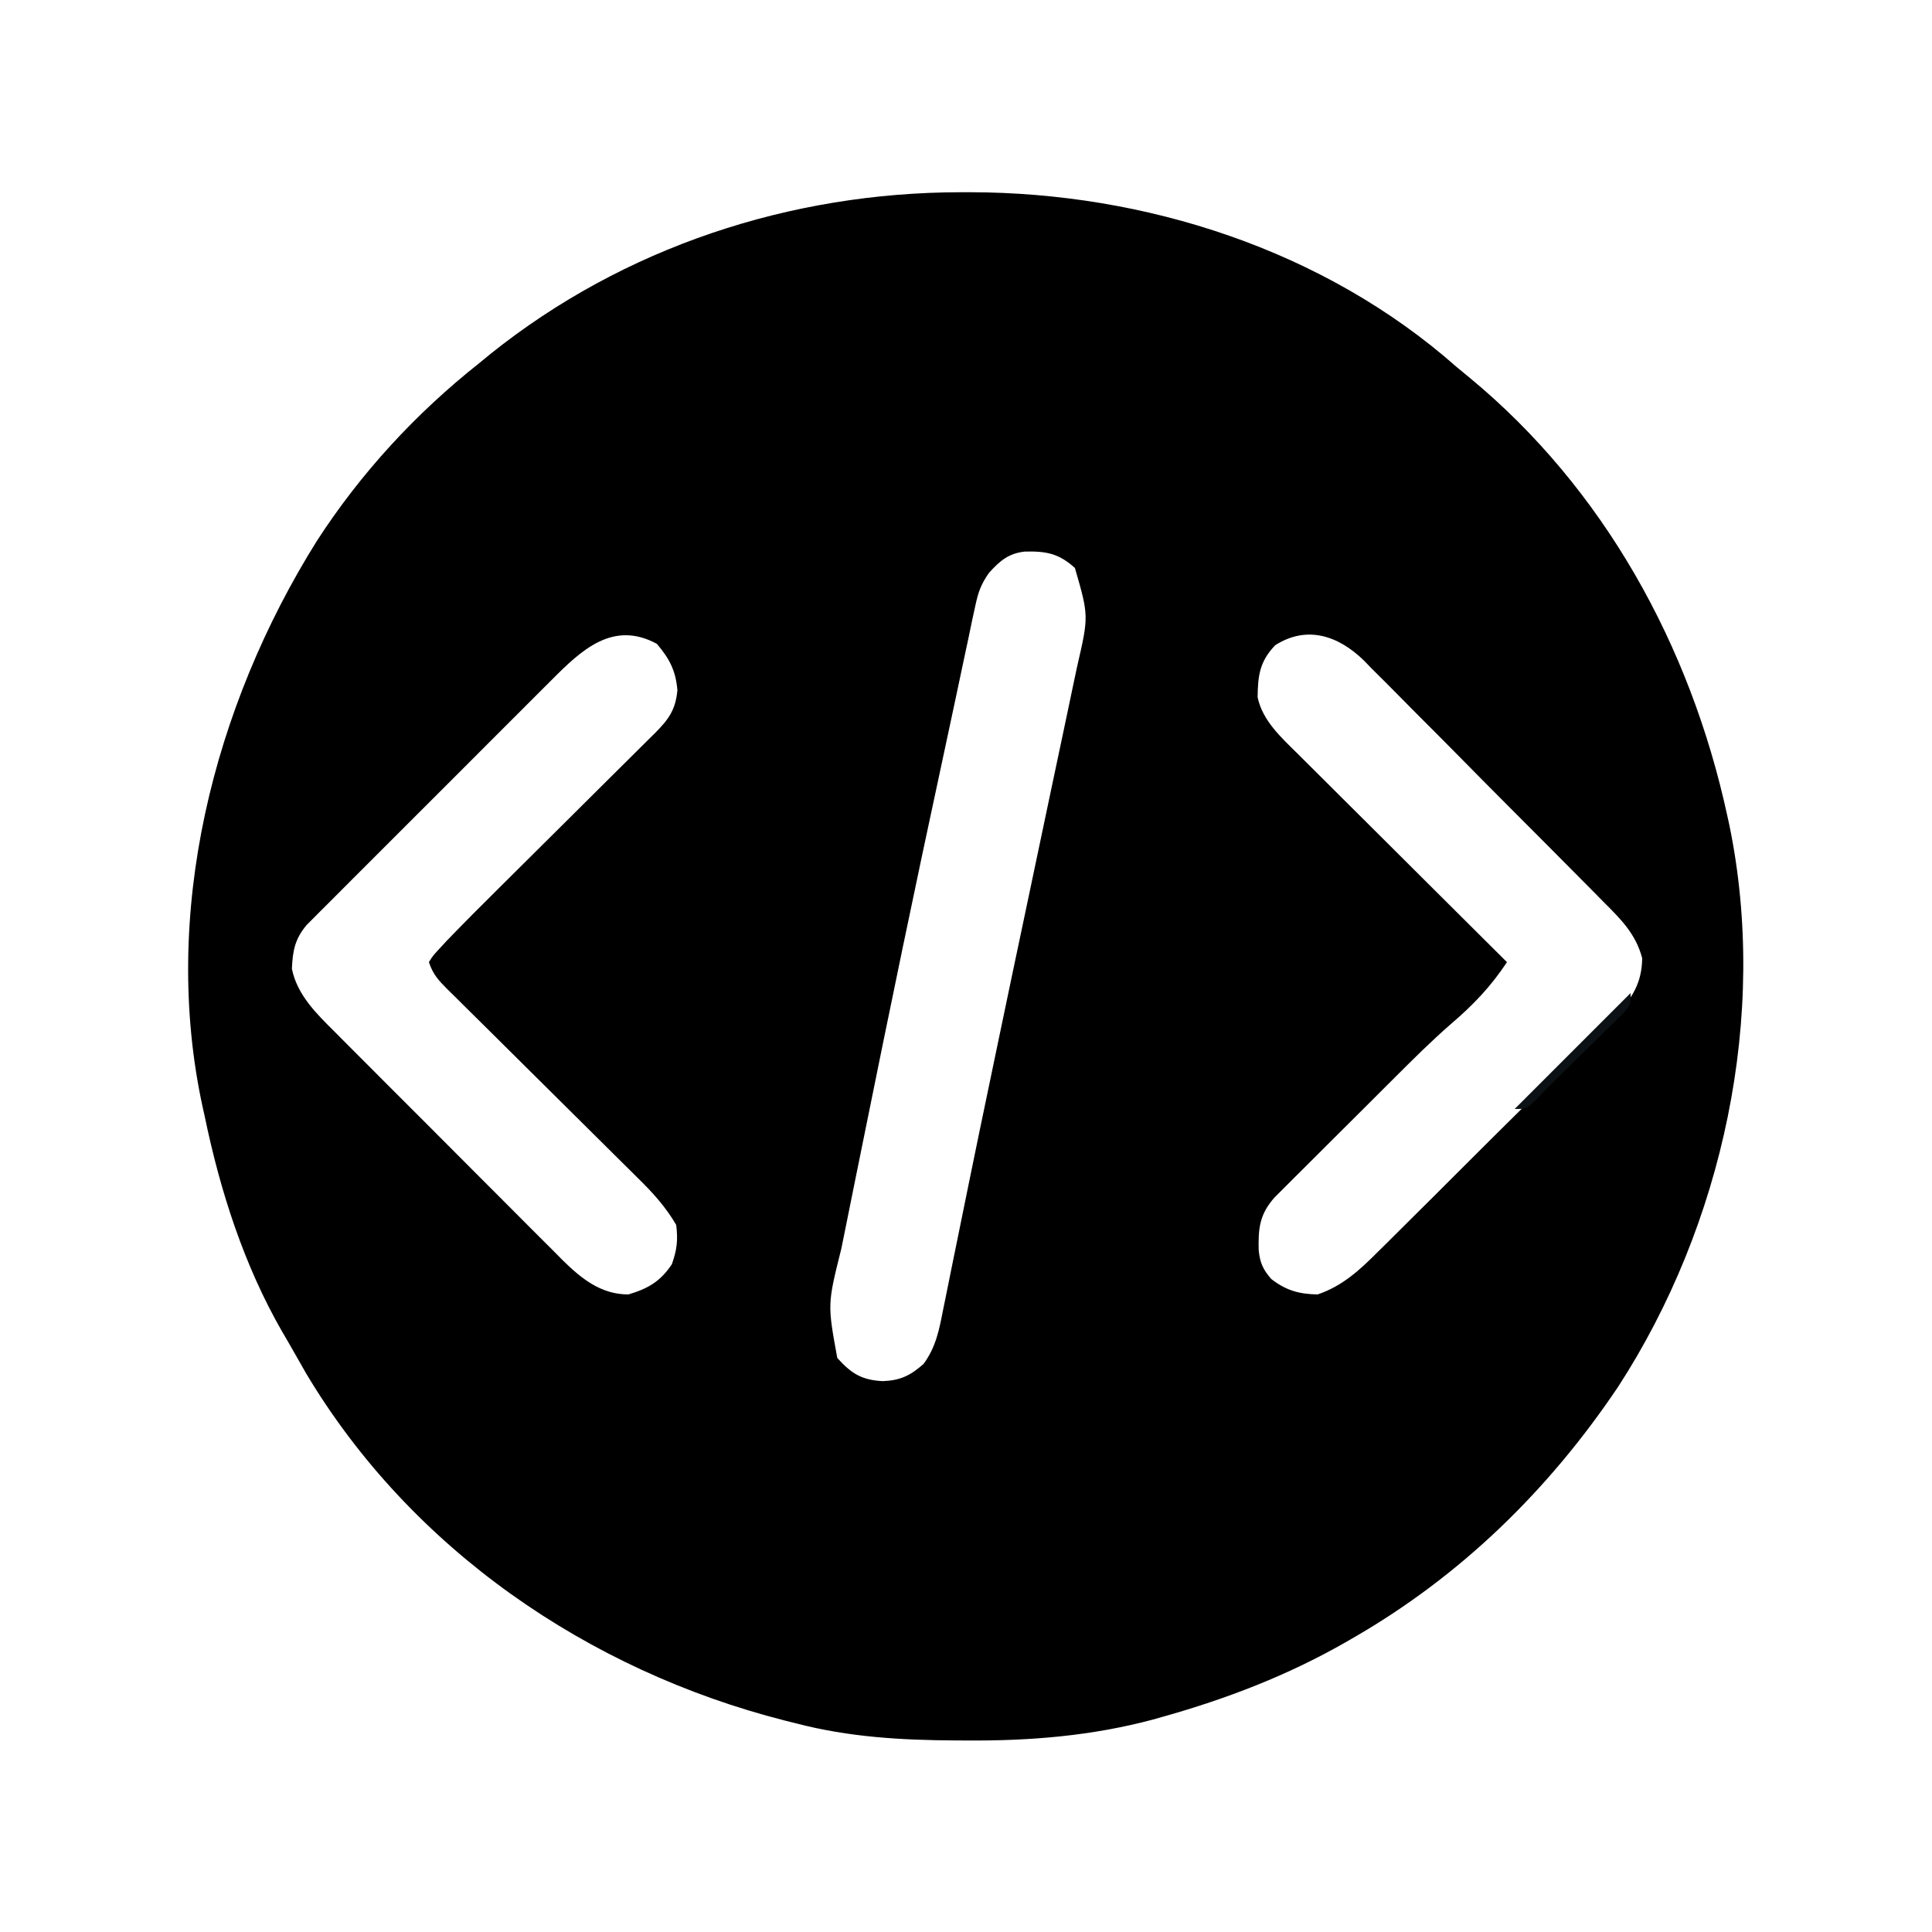
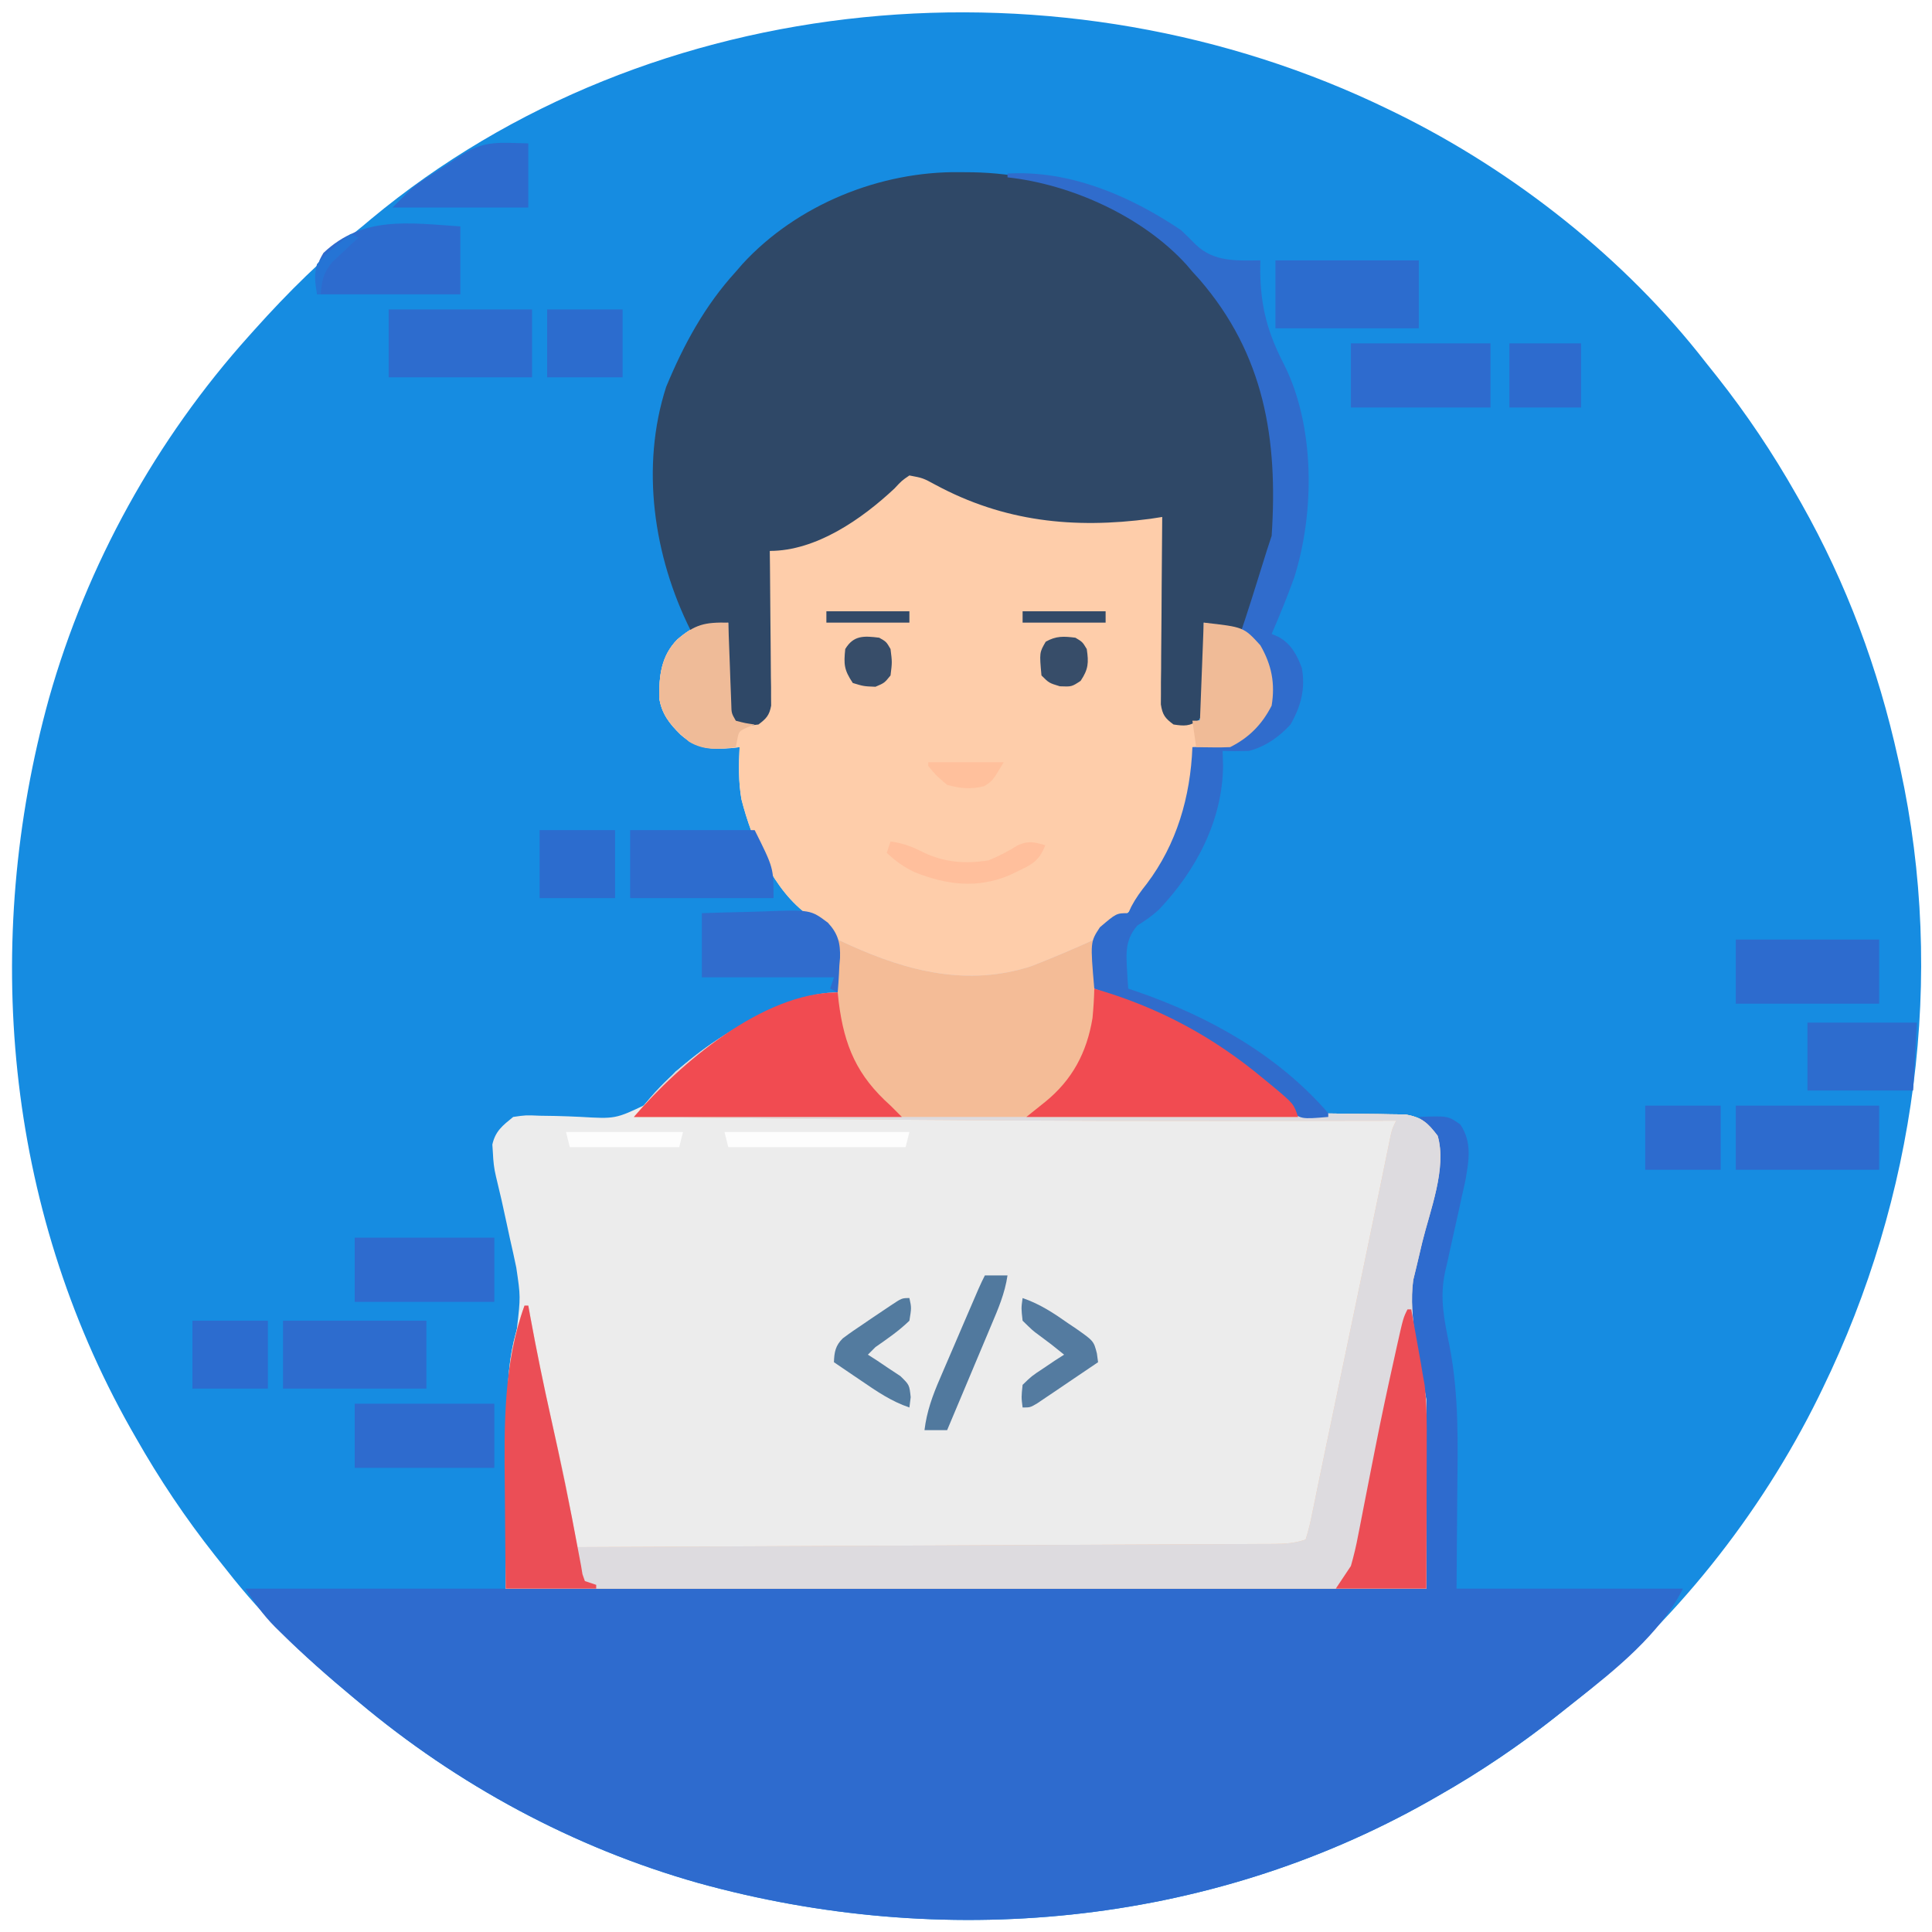
- <svg xmlns="http://www.w3.org/2000/svg" version="1.1" width="500" height="500">
-   <path d="M0 0 C1.166 -0.001 1.166 -0.001 2.356 -0.002 C47.679 0.06 93.968 14.894 128.312 45.25 C129.413 46.162 130.516 47.071 131.621 47.977 C166.416 76.699 188.793 117.429 198.312 161.25 C198.492 162.069 198.671 162.888 198.856 163.732 C209.038 212.953 197.205 267.367 170.042 309.207 C152.063 335.948 129.281 358.186 101.312 374.25 C100.692 374.608 100.072 374.966 99.433 375.335 C84.492 383.867 68.737 389.918 52.188 394.562 C51.379 394.793 50.571 395.023 49.738 395.26 C33.831 399.501 17.967 400.805 1.562 400.688 C0.645 400.684 -0.273 400.681 -1.219 400.677 C-15.385 400.602 -28.923 399.84 -42.688 396.25 C-43.652 396.009 -44.616 395.767 -45.609 395.519 C-96.504 382.55 -142.355 351.139 -169.5 305.625 C-170.574 303.776 -171.631 301.919 -172.674 300.053 C-173.661 298.298 -174.68 296.561 -175.699 294.824 C-185.532 277.708 -191.701 258.51 -195.688 239.25 C-195.931 238.165 -195.931 238.165 -196.179 237.058 C-207.182 186.845 -193.519 133.105 -166.688 90.25 C-155.298 72.64 -141.095 57.25 -124.688 44.25 C-123.734 43.468 -122.78 42.685 -121.797 41.879 C-87.225 14.177 -44.062 0.034 0 0 Z M7.279 98.486 C5.124 101.515 4.432 103.672 3.664 107.293 C3.389 108.557 3.114 109.821 2.83 111.123 C2.532 112.561 2.235 113.999 1.938 115.438 C1.601 117.013 1.264 118.589 0.926 120.164 C0.15 123.79 -0.617 127.417 -1.378 131.045 C-2.541 136.576 -3.73 142.101 -4.923 147.625 C-11.815 179.54 -18.444 211.508 -24.903 243.513 C-25.672 247.322 -26.445 251.13 -27.222 254.937 C-28.141 259.445 -29.05 263.954 -29.952 268.466 C-30.286 270.131 -30.624 271.796 -30.965 273.46 C-34.545 287.764 -34.545 287.764 -32 301.688 C-28.354 305.728 -25.693 307.404 -20.25 307.688 C-15.735 307.522 -13.125 306.279 -9.688 303.25 C-6.412 298.836 -5.597 294.228 -4.559 288.949 C-4.368 288.023 -4.178 287.096 -3.982 286.141 C-3.354 283.075 -2.74 280.006 -2.125 276.938 C-1.682 274.766 -1.239 272.595 -0.794 270.424 C0.127 265.918 1.045 261.411 1.958 256.903 C3.8 247.835 5.689 238.776 7.581 229.717 C8.193 226.786 8.804 223.854 9.414 220.922 C11.971 208.636 14.553 196.356 17.148 184.078 C19.19 174.41 21.224 164.741 23.25 155.07 C24.528 148.976 25.815 142.884 27.115 136.795 C27.807 133.538 28.488 130.278 29.164 127.018 C29.465 125.577 29.772 124.137 30.084 122.698 C33.088 109.657 33.088 109.657 29.5 97.25 C25.345 93.451 21.988 92.856 16.492 93 C12.259 93.485 10.067 95.42 7.279 98.486 Z M-105.946 126.25 C-106.646 126.946 -107.346 127.643 -108.067 128.36 C-110.368 130.652 -112.661 132.951 -114.953 135.25 C-116.554 136.849 -118.155 138.448 -119.756 140.047 C-123.104 143.393 -126.449 146.742 -129.792 150.094 C-134.078 154.391 -138.373 158.68 -142.671 162.966 C-145.976 166.263 -149.276 169.565 -152.574 172.869 C-154.156 174.453 -155.74 176.035 -157.325 177.615 C-159.537 179.822 -161.743 182.035 -163.946 184.25 C-164.603 184.903 -165.26 185.555 -165.936 186.228 C-166.536 186.833 -167.136 187.439 -167.754 188.062 C-168.275 188.585 -168.797 189.107 -169.334 189.645 C-172.357 193.23 -172.936 196.283 -173.148 200.957 C-171.766 207.835 -166.632 212.744 -161.843 217.499 C-161.163 218.186 -160.482 218.873 -159.781 219.581 C-157.544 221.836 -155.296 224.081 -153.047 226.324 C-151.48 227.896 -149.913 229.468 -148.346 231.041 C-145.066 234.33 -141.78 237.613 -138.491 240.893 C-134.285 245.087 -130.095 249.298 -125.909 253.512 C-122.678 256.761 -119.438 260.001 -116.196 263.238 C-114.647 264.786 -113.102 266.338 -111.56 267.892 C-109.399 270.068 -107.226 272.23 -105.05 274.389 C-104.421 275.028 -103.792 275.666 -103.144 276.324 C-98.23 281.159 -93.184 285.25 -86.062 285.25 C-80.975 283.743 -77.782 281.891 -74.812 277.438 C-73.492 273.697 -73.195 271.192 -73.688 267.25 C-76.417 262.584 -79.718 258.951 -83.542 255.2 C-84.116 254.629 -84.691 254.057 -85.282 253.469 C-86.522 252.237 -87.763 251.008 -89.006 249.781 C-90.973 247.839 -92.934 245.892 -94.893 243.942 C-99.048 239.81 -103.211 235.686 -107.375 231.562 C-112.211 226.773 -117.045 221.981 -121.87 217.18 C-123.803 215.26 -125.742 213.345 -127.681 211.431 C-128.862 210.258 -130.042 209.085 -131.221 207.911 C-131.763 207.38 -132.305 206.848 -132.863 206.301 C-135.209 203.956 -136.623 202.444 -137.688 199.25 C-136.698 197.653 -136.698 197.653 -135.04 195.854 C-134.061 194.792 -134.061 194.792 -133.062 193.708 C-128.704 189.196 -124.281 184.754 -119.823 180.341 C-118.008 178.544 -116.198 176.743 -114.388 174.942 C-109.248 169.826 -104.102 164.716 -98.952 159.611 C-95.789 156.474 -92.63 153.333 -89.475 150.188 C-88.275 148.995 -87.074 147.804 -85.871 146.614 C-84.193 144.956 -82.522 143.292 -80.852 141.626 C-80.108 140.895 -80.108 140.895 -79.349 140.149 C-75.699 136.488 -73.854 134.043 -73.375 128.875 C-73.815 123.766 -75.413 120.763 -78.688 116.875 C-90.069 110.71 -98.255 118.511 -105.946 126.25 Z M81.312 117.25 C77.29 121.479 76.853 125.102 76.781 130.688 C78.048 136.796 82.98 141.201 87.274 145.439 C87.86 146.025 88.446 146.611 89.05 147.215 C90.971 149.135 92.899 151.048 94.828 152.961 C96.168 154.297 97.508 155.634 98.847 156.971 C102.36 160.477 105.88 163.977 109.401 167.476 C112.997 171.052 116.588 174.634 120.18 178.215 C127.218 185.232 134.263 192.243 141.312 199.25 C137.13 205.605 132.479 210.428 126.71 215.351 C121.66 219.755 116.935 224.466 112.195 229.199 C111.248 230.144 110.3 231.088 109.352 232.033 C107.382 233.997 105.414 235.963 103.447 237.93 C100.931 240.447 98.407 242.956 95.882 245.465 C93.461 247.872 91.047 250.286 88.633 252.699 C87.728 253.597 86.823 254.495 85.89 255.42 C84.638 256.677 84.638 256.677 83.36 257.96 C82.625 258.694 81.889 259.428 81.132 260.184 C77.264 264.577 76.928 268.148 77.062 273.844 C77.394 277.039 78.191 278.836 80.312 281.25 C84.111 284.204 87.513 285.169 92.312 285.25 C98.745 283.086 103.284 278.867 107.982 274.146 C108.702 273.438 109.421 272.73 110.163 272.001 C112.523 269.674 114.867 267.332 117.211 264.988 C118.853 263.356 120.496 261.724 122.14 260.093 C125.574 256.678 129.001 253.255 132.422 249.826 C136.802 245.441 141.206 241.081 145.618 236.727 C149.015 233.367 152.396 229.991 155.773 226.61 C157.39 224.995 159.013 223.387 160.641 221.784 C162.918 219.539 165.171 217.274 167.419 215.001 C168.092 214.348 168.764 213.695 169.456 213.021 C173.778 208.591 176.221 204.574 176.312 198.25 C174.669 191.936 170.738 188.082 166.246 183.602 C165.172 182.508 165.172 182.508 164.076 181.392 C161.716 178.994 159.342 176.612 156.965 174.23 C155.311 172.564 153.658 170.897 152.005 169.23 C148.541 165.742 145.069 162.263 141.592 158.788 C137.145 154.342 132.727 149.869 128.315 145.388 C124.91 141.938 121.487 138.507 118.058 135.081 C116.421 133.439 114.791 131.792 113.168 130.137 C110.892 127.822 108.592 125.534 106.285 123.251 C105.624 122.568 104.964 121.884 104.283 121.181 C97.639 114.711 89.495 112.013 81.312 117.25 Z " fill="#000000" transform="translate(248.6875,49.75)" />
-   <path d="M0 0 C0 3 0 3 -1.94 5.281 C-2.83 6.155 -3.72 7.029 -4.637 7.93 C-5.113 8.402 -5.59 8.874 -6.081 9.361 C-7.609 10.873 -9.148 12.374 -10.688 13.875 C-11.706 14.878 -12.723 15.882 -13.74 16.887 C-15.627 18.749 -17.518 20.606 -19.413 22.46 C-21.195 24.21 -22.937 26.001 -24.644 27.825 C-27 30 -27 30 -30 30 C-20.1 20.1 -10.2 10.2 0 0 Z " fill="#0B1114" transform="translate(422,257)" />
+ <svg xmlns="http://www.w3.org/2000/svg" version="1.1" width="512" height="512">
+   <path d="M0 0 C0.737 0.358 1.474 0.716 2.233 1.085 C33.352 16.42 62.702 39.552 84 67 C85.018 68.278 86.036 69.555 87.055 70.832 C94.89 80.753 101.76 91.008 108 102 C108.684 103.198 108.684 103.198 109.382 104.42 C121.367 125.645 129.752 148.216 135 172 C135.198 172.885 135.396 173.771 135.601 174.683 C147.648 229.954 139.658 288.336 115 339 C114.642 339.737 114.284 340.474 113.915 341.233 C98.567 372.377 75.43 401.646 48 423 C46.721 424.019 45.443 425.039 44.164 426.059 C34.243 433.891 23.99 440.761 13 447 C11.802 447.684 11.802 447.684 10.58 448.382 C-48.228 481.587 -118.3 487.932 -183 470 C-216.03 460.647 -246.746 444.048 -273 422 C-273.782 421.351 -273.782 421.351 -274.58 420.689 C-286.912 410.441 -298.124 399.686 -308 387 C-309.019 385.721 -310.039 384.443 -311.059 383.164 C-318.891 373.243 -325.761 362.99 -332 352 C-332.684 350.802 -332.684 350.802 -333.382 349.58 C-366.596 290.756 -372.937 220.72 -355 156 C-344.967 120.569 -326.593 87.377 -302 60 C-301.535 59.48 -301.069 58.959 -300.59 58.423 C-291.651 48.452 -282.475 39.371 -272 31 C-271.243 30.364 -270.487 29.729 -269.707 29.074 C-195.124 -32.929 -86.067 -41.889 0 0 Z " fill="#168CE1" transform="translate(368,29)" />
+   <path d="M0 0 C4.899 0.476 9.383 3.805 13.613 6.113 C25.86 11.814 37.694 12.551 50.938 12.25 C52.507 12.23 54.077 12.212 55.646 12.195 C59.432 12.152 63.216 12.083 67 12 C67.008 12.647 67.016 13.294 67.025 13.961 C67.11 20.676 67.21 27.392 67.317 34.107 C67.356 36.615 67.391 39.124 67.422 41.632 C67.467 45.232 67.525 48.831 67.586 52.43 C67.603 54.12 67.603 54.12 67.621 55.845 C67.651 57.407 67.651 57.407 67.681 59 C67.701 60.379 67.701 60.379 67.722 61.785 C67.796 64.205 67.796 64.205 70 66 C72.31 66 74.62 66 77 66 C77.33 57.42 77.66 48.84 78 40 C88.597 41.177 88.597 41.177 93 46 C95.999 51.198 96.968 56.104 96 62 C93.468 66.971 90.011 70.494 85 73 C83.293 73.07 81.583 73.084 79.875 73.062 C78.51 73.049 78.51 73.049 77.117 73.035 C76.069 73.018 76.069 73.018 75 73 C75.046 73.643 75.093 74.286 75.141 74.949 C75.739 89.934 69.409 103.337 60.137 114.781 C58.038 116.961 56.099 118.241 53.5 119.75 C51.41 120.996 51.41 120.996 50 123 C49.319 127.737 49.531 132.249 50 137 C50.981 137.34 51.962 137.681 52.973 138.031 C68.671 143.61 95.052 154.104 103 170 C104.415 170.006 104.415 170.006 105.858 170.012 C109.372 170.039 112.884 170.089 116.397 170.153 C117.915 170.176 119.433 170.19 120.951 170.196 C123.139 170.205 125.324 170.246 127.512 170.293 C128.826 170.309 130.141 170.324 131.495 170.341 C135.852 171.16 137.347 172.5 140 176 C142.478 184.527 137.977 195.766 135.915 204.198 C135.409 206.287 134.921 208.379 134.434 210.473 C134.135 211.703 133.837 212.932 133.529 214.199 C132.131 224.245 135.508 236.551 137 246 C137 262.5 137 279 137 296 C56.48 296 -24.04 296 -107 296 C-107 246 -107 246 -104 227 C-103.039 218.639 -103.039 218.639 -104.18 210.918 C-104.449 209.657 -104.719 208.395 -104.996 207.096 C-105.289 205.793 -105.582 204.49 -105.875 203.188 C-106.161 201.866 -106.447 200.543 -106.73 199.221 C-108.08 192.961 -108.08 192.961 -109.573 186.735 C-110.084 184.658 -110.279 182.7 -110.375 180.562 C-110.424 179.821 -110.473 179.08 -110.523 178.316 C-109.711 174.721 -107.816 173.298 -105 171 C-101.669 170.515 -101.669 170.515 -97.898 170.68 C-96.507 170.702 -95.115 170.723 -93.723 170.742 C-91.555 170.8 -89.392 170.874 -87.227 170.982 C-77.883 171.526 -77.883 171.526 -69.689 167.621 C-66.886 164.952 -64.485 161.964 -62 159 C-51.371 150.176 -33.183 138 -19 138 C-18.413 128.864 -18.413 128.864 -21.789 120.832 C-23.338 119.754 -24.917 118.719 -26.52 117.723 C-36.013 111.13 -41.738 97.722 -44.508 86.828 C-45.311 82.212 -45.244 77.667 -45 73 C-45.701 73.081 -46.403 73.162 -47.125 73.246 C-52.719 73.619 -56.21 73.51 -60.562 69.75 C-63.574 66.82 -65.698 64.12 -66.301 59.887 C-66.332 54.076 -65.807 48.889 -61.535 44.492 C-56.763 40.408 -54.207 39.885 -48 40 C-47.975 40.717 -47.95 41.433 -47.924 42.171 C-47.808 45.406 -47.685 48.641 -47.562 51.875 C-47.523 53.003 -47.484 54.131 -47.443 55.293 C-47.401 56.369 -47.36 57.446 -47.316 58.555 C-47.261 60.047 -47.261 60.047 -47.205 61.57 C-47.15 64.008 -47.15 64.008 -46 66 C-43.083 66.167 -43.083 66.167 -40 66 C-37.616 63.616 -37.738 63.075 -37.681 59.826 C-37.661 58.965 -37.641 58.104 -37.621 57.217 C-37.609 56.287 -37.598 55.357 -37.586 54.398 C-37.567 53.447 -37.547 52.495 -37.527 51.515 C-37.467 48.468 -37.421 45.422 -37.375 42.375 C-37.337 40.312 -37.298 38.25 -37.258 36.188 C-37.162 31.125 -37.078 26.063 -37 21 C-35.979 20.672 -34.958 20.343 -33.906 20.005 C-32.548 19.562 -31.19 19.119 -29.832 18.676 C-29.161 18.461 -28.49 18.246 -27.799 18.025 C-17.149 14.529 -7.905 7.905 0 0 Z " fill="#ECECEC" transform="translate(241,125)" />
+   <path d="M0 0 C7.735 -0.298 7.735 -0.298 11 2 C14.18 6.769 13.258 11.472 12.342 16.902 C12.046 18.249 11.744 19.594 11.434 20.938 C11.11 22.424 10.786 23.911 10.463 25.398 C9.952 27.703 9.436 30.007 8.915 32.31 C8.41 34.558 7.921 36.81 7.434 39.062 C7.196 40.078 7.196 40.078 6.954 41.115 C5.464 48.069 6.751 53.868 8.146 60.722 C10.69 73.796 10.33 86.859 10.188 100.125 C10.126 108.334 10.064 116.543 10 125 C29.8 125 49.6 125 70 125 C64.036 136.928 51.985 146.618 41.645 154.71 C40.474 155.629 39.307 156.553 38.145 157.481 C27.592 165.896 16.738 173.336 5 180 C4.201 180.456 3.403 180.912 2.58 181.382 C-56.228 214.587 -126.3 220.932 -191 203 C-224.03 193.647 -254.746 177.048 -281 155 C-281.521 154.568 -282.043 154.135 -282.58 153.689 C-289.15 148.229 -295.551 142.637 -301.625 136.625 C-302.11 136.15 -302.594 135.674 -303.093 135.185 C-306.312 131.937 -308.389 128.917 -311 125 C-207.71 125 -104.42 125 2 125 C1.566 90.361 1.566 90.361 -2 56 C-2.789 48.901 -3.122 45.882 -1.566 39.473 C-1.41 38.799 -1.253 38.125 -1.091 37.431 C-0.595 35.304 -0.081 33.183 0.438 31.062 C3.96 18.18 3.96 18.18 4 5 C2.205 1.913 2.205 1.913 0 0 Z " fill="#2E6BCE" transform="translate(376,296)" />
+   <path d="M0 0 C4.899 0.476 9.383 3.805 13.613 6.113 C25.86 11.814 37.694 12.551 50.938 12.25 C52.507 12.23 54.077 12.212 55.646 12.195 C59.432 12.152 63.216 12.083 67 12 C67.008 12.647 67.016 13.294 67.025 13.961 C67.11 20.676 67.21 27.392 67.317 34.107 C67.356 36.615 67.391 39.124 67.422 41.632 C67.467 45.232 67.525 48.831 67.586 52.43 C67.603 54.12 67.603 54.12 67.621 55.845 C67.651 57.407 67.651 57.407 67.681 59 C67.701 60.379 67.701 60.379 67.722 61.785 C67.796 64.205 67.796 64.205 70 66 C72.31 66 74.62 66 77 66 C77.33 57.42 77.66 48.84 78 40 C88.597 41.177 88.597 41.177 93 46 C95.999 51.198 96.968 56.104 96 62 C93.468 66.971 90.011 70.494 85 73 C83.293 73.07 81.583 73.084 79.875 73.062 C78.51 73.049 78.51 73.049 77.117 73.035 C76.069 73.018 76.069 73.018 75 73 C75.046 73.643 75.093 74.286 75.141 74.949 C75.739 89.934 69.409 103.337 60.137 114.781 C58.038 116.961 56.099 118.241 53.5 119.75 C51.41 120.996 51.41 120.996 50 123 C49.319 127.737 49.531 132.249 50 137 C50.981 137.34 51.962 137.681 52.973 138.031 C68.671 143.61 95.052 154.104 103 170 C104.415 170.006 104.415 170.006 105.858 170.012 C109.372 170.039 112.884 170.089 116.397 170.153 C117.915 170.176 119.433 170.19 120.951 170.196 C123.139 170.205 125.324 170.246 127.512 170.293 C128.826 170.309 130.141 170.324 131.495 170.341 C135.852 171.16 137.347 172.5 140 176 C142.478 184.527 137.977 195.766 135.915 204.198 C135.409 206.287 134.921 208.379 134.434 210.473 C134.135 211.703 133.837 212.932 133.529 214.199 C132.131 224.245 135.508 236.551 137 246 C137 262.5 137 279 137 296 C56.48 296 -24.04 296 -107 296 C-107 236 -107 236 -102 221 C-101.67 221 -101.34 221 -101 221 C-100.824 221.969 -100.648 222.939 -100.467 223.938 C-98.681 233.674 -96.663 243.341 -94.5 253 C-93.903 255.666 -93.31 258.333 -92.719 261 C-92.46 262.155 -92.202 263.31 -91.936 264.5 C-91.023 268.745 -90.237 273.013 -89.442 277.281 C-89.303 278.024 -89.164 278.767 -89.021 279.532 C-88.68 281.355 -88.34 283.177 -88 285 C-63.279 284.893 -38.558 284.78 -13.837 284.661 C-2.359 284.605 9.119 284.552 20.597 284.503 C30.598 284.46 40.6 284.414 50.601 284.363 C55.9 284.337 61.198 284.312 66.496 284.291 C71.479 284.271 76.461 284.247 81.444 284.22 C83.277 284.21 85.109 284.202 86.941 284.197 C89.436 284.188 91.931 284.174 94.426 284.158 C95.522 284.157 95.522 284.157 96.64 284.155 C99.702 284.13 102.071 283.976 105 283 C105.761 280.637 106.287 278.435 106.754 276.008 C106.915 275.228 107.077 274.448 107.244 273.644 C107.62 271.82 107.991 269.996 108.358 268.171 C109.071 264.651 109.809 261.137 110.55 257.624 C112.204 249.787 113.84 241.946 115.473 234.104 C116.241 230.418 117.01 226.733 117.779 223.047 C118.233 220.87 118.687 218.693 119.141 216.516 C119.439 215.089 119.737 213.662 120.035 212.234 C121.539 205.027 123.039 197.819 124.52 190.606 C124.751 189.484 124.983 188.361 125.221 187.205 C125.648 185.132 126.072 183.058 126.494 180.985 C126.68 180.084 126.865 179.183 127.057 178.254 C127.216 177.475 127.375 176.696 127.54 175.893 C128 174 128 174 129 172 C127.461 172.003 127.461 172.003 125.89 172.007 C112.385 172.035 98.88 172.052 85.375 172.062 C84.275 172.063 83.174 172.064 82.04 172.065 C45.274 172.09 8.514 171.888 -28.25 171.5 C-29.951 171.482 -29.951 171.482 -31.687 171.464 C-45.458 171.318 -59.229 171.163 -73 171 C-72.042 169.876 -71.084 168.753 -70.125 167.63 C-69.324 166.692 -69.324 166.692 -68.507 165.735 C-57.044 152.54 -36.55 139.559 -19 138 C-18.413 128.864 -18.413 128.864 -21.789 120.832 C-23.338 119.754 -24.917 118.719 -26.52 117.723 C-36.013 111.13 -41.738 97.722 -44.508 86.828 C-45.311 82.212 -45.244 77.667 -45 73 C-45.701 73.081 -46.403 73.162 -47.125 73.246 C-52.719 73.619 -56.21 73.51 -60.562 69.75 C-63.574 66.82 -65.698 64.12 -66.301 59.887 C-66.332 54.076 -65.807 48.889 -61.535 44.492 C-56.763 40.408 -54.207 39.885 -48 40 C-47.975 40.717 -47.95 41.433 -47.924 42.171 C-47.808 45.406 -47.685 48.641 -47.562 51.875 C-47.523 53.003 -47.484 54.131 -47.443 55.293 C-47.401 56.369 -47.36 57.446 -47.316 58.555 C-47.261 60.047 -47.261 60.047 -47.205 61.57 C-47.15 64.008 -47.15 64.008 -46 66 C-43.083 66.167 -43.083 66.167 -40 66 C-37.616 63.616 -37.738 63.075 -37.681 59.826 C-37.661 58.965 -37.641 58.104 -37.621 57.217 C-37.609 56.287 -37.598 55.357 -37.586 54.398 C-37.567 53.447 -37.547 52.495 -37.527 51.515 C-37.467 48.468 -37.421 45.422 -37.375 42.375 C-37.337 40.312 -37.298 38.25 -37.258 36.188 C-37.162 31.125 -37.078 26.063 -37 21 C-35.979 20.672 -34.958 20.343 -33.906 20.005 C-32.548 19.562 -31.19 19.119 -29.832 18.676 C-29.161 18.461 -28.49 18.246 -27.799 18.025 C-17.149 14.529 -7.905 7.905 0 0 Z " fill="#FECDAA" transform="translate(241,125)" />
+   <path d="M0 0 C1.639 0.014 1.639 0.014 3.311 0.029 C26.603 0.463 46.415 9.842 62.625 26.375 C79.559 44.205 84.683 65.61 84.082 89.57 C83.52 101.013 80.341 111.425 74.625 121.375 C71.325 120.715 68.025 120.055 64.625 119.375 C64.649 120.442 64.649 120.442 64.673 121.531 C64.735 124.749 64.774 127.968 64.812 131.188 C64.838 132.307 64.863 133.427 64.889 134.58 C64.903 136.19 64.903 136.19 64.918 137.832 C64.934 138.822 64.949 139.812 64.966 140.831 C64.625 143.375 64.625 143.375 63.263 145.198 C60.924 146.879 59.437 146.797 56.625 146.375 C54.371 144.716 53.696 143.834 53.264 141.04 C53.271 140.123 53.278 139.206 53.284 138.261 C53.285 137.22 53.285 136.179 53.285 135.107 C53.301 133.985 53.316 132.863 53.332 131.707 C53.336 130.557 53.341 129.407 53.345 128.222 C53.362 124.544 53.399 120.866 53.438 117.188 C53.453 114.696 53.466 112.204 53.479 109.713 C53.512 103.6 53.562 97.488 53.625 91.375 C52.595 91.535 51.565 91.695 50.504 91.86 C30.118 94.566 11.648 92.611 -6.449 82.863 C-9.77 81.058 -9.77 81.058 -13.375 80.375 C-15.395 81.75 -15.395 81.75 -17.312 83.812 C-25.975 91.934 -38.065 100.375 -50.375 100.375 C-50.359 101.662 -50.344 102.949 -50.327 104.275 C-50.273 109.044 -50.239 113.813 -50.21 118.582 C-50.195 120.647 -50.175 122.712 -50.149 124.777 C-50.112 127.743 -50.095 130.709 -50.082 133.676 C-50.067 134.601 -50.051 135.526 -50.035 136.479 C-50.035 137.34 -50.035 138.2 -50.034 139.087 C-50.028 139.844 -50.021 140.602 -50.014 141.382 C-50.479 143.947 -51.31 144.823 -53.375 146.375 C-56.438 146.75 -56.438 146.75 -59.375 146.375 C-61.641 142.976 -61.612 141.812 -61.57 137.832 C-61.564 136.759 -61.557 135.686 -61.551 134.58 C-61.534 133.461 -61.517 132.341 -61.5 131.188 C-61.491 130.056 -61.482 128.925 -61.473 127.76 C-61.449 124.965 -61.416 122.17 -61.375 119.375 C-66.325 120.365 -66.325 120.365 -71.375 121.375 C-81.139 101.847 -84.672 78.063 -77.832 56.891 C-73.197 45.706 -67.582 35.359 -59.375 26.375 C-58.786 25.694 -58.197 25.014 -57.59 24.312 C-43.111 8.573 -21.109 -0.284 0 0 Z " fill="#2F4867" transform="translate(254.375,45.625)" />
+   <path d="M0 0 C1.051 0.482 2.101 0.964 3.184 1.461 C18.564 8.432 34.525 12.469 51.254 7.066 C56.908 4.871 62.47 2.494 68 0 C68.33 4.29 68.66 8.58 69 13 C69.981 13.34 70.962 13.681 71.973 14.031 C87.671 19.61 114.052 30.104 122 46 C123.415 46.006 123.415 46.006 124.858 46.012 C128.372 46.039 131.884 46.089 135.397 46.153 C136.915 46.176 138.433 46.19 139.951 46.196 C142.139 46.205 144.324 46.246 146.512 46.293 C148.483 46.317 148.483 46.317 150.495 46.341 C154.852 47.16 156.347 48.5 159 52 C161.478 60.527 156.977 71.766 154.915 80.198 C154.409 82.287 153.921 84.379 153.434 86.473 C152.986 88.317 152.986 88.317 152.529 90.199 C151.131 100.245 154.508 112.551 156 122 C156 138.5 156 155 156 172 C75.48 172 -5.04 172 -88 172 C-88 112 -88 112 -83 97 C-82.67 97 -82.34 97 -82 97 C-81.824 97.969 -81.648 98.939 -81.467 99.938 C-79.681 109.674 -77.663 119.341 -75.5 129 C-74.903 131.666 -74.31 134.333 -73.719 137 C-73.331 138.732 -73.331 138.732 -72.936 140.5 C-72.023 144.745 -71.237 149.013 -70.442 153.281 C-70.303 154.024 -70.164 154.767 -70.021 155.532 C-69.68 157.355 -69.34 159.177 -69 161 C-44.279 160.893 -19.558 160.78 5.163 160.661 C16.641 160.605 28.119 160.552 39.597 160.503 C49.598 160.46 59.6 160.414 69.601 160.363 C74.9 160.337 80.198 160.312 85.496 160.291 C90.479 160.271 95.461 160.247 100.444 160.22 C102.277 160.21 104.109 160.202 105.941 160.197 C108.436 160.188 110.931 160.174 113.426 160.158 C114.157 160.157 114.887 160.156 115.64 160.155 C118.702 160.13 121.071 159.976 124 159 C124.761 156.637 125.287 154.435 125.754 152.008 C125.915 151.228 126.077 150.448 126.244 149.644 C126.62 147.82 126.991 145.996 127.358 144.171 C128.071 140.651 128.809 137.137 129.55 133.624 C131.204 125.787 132.84 117.946 134.473 110.104 C135.241 106.418 136.01 102.733 136.779 99.047 C137.233 96.87 137.687 94.693 138.141 92.516 C138.439 91.089 138.737 89.662 139.035 88.234 C140.539 81.027 142.039 73.819 143.52 66.606 C143.867 64.923 143.867 64.923 144.221 63.205 C144.648 61.132 145.072 59.058 145.494 56.985 C145.68 56.084 145.865 55.183 146.057 54.254 C146.216 53.475 146.375 52.696 146.54 51.893 C147 50 147 50 148 48 C146.974 48.002 145.947 48.004 144.89 48.007 C131.385 48.035 117.88 48.052 104.375 48.062 C103.275 48.063 102.174 48.064 101.04 48.065 C64.274 48.09 27.514 47.888 -9.25 47.5 C-10.384 47.488 -11.518 47.476 -12.687 47.464 C-26.458 47.318 -40.229 47.163 -54 47 C-53.042 45.876 -52.084 44.753 -51.125 43.63 C-50.324 42.692 -50.324 42.692 -49.507 41.735 C-38.044 28.54 -17.55 15.559 0 14 C0 9.38 0 4.76 0 0 Z " fill="#DDDBDF" transform="translate(222,249)" />
+   <path d="M0 0 C1.051 0.482 2.101 0.964 3.184 1.461 C18.564 8.432 34.525 12.469 51.254 7.066 C56.908 4.871 62.47 2.494 68 0 C68.495 6.435 68.495 6.435 69 13 C69.981 13.34 70.962 13.681 71.973 14.031 C87.374 19.504 100.409 26.567 113 37 C113.842 37.688 114.684 38.377 115.551 39.086 C120.849 43.546 120.849 43.546 122 47 C63.92 47 5.84 47 -54 47 C-40.904 31.721 -20.81 15.848 0 14 C0 9.38 0 4.76 0 0 Z " fill="#F4BC97" transform="translate(222,249)" />
+   <path d="M0 0 C16.493 -0.99 32.559 5.924 46 15 C47.336 16.268 48.65 17.558 49.938 18.875 C54.761 23.453 60.656 23.068 67 23 C66.991 23.981 66.982 24.962 66.973 25.973 C67.103 35.429 68.965 42.221 73.281 50.59 C81.516 66.928 81.426 89.828 76 107 C74.183 112.078 72.142 117.052 70 122 C70.614 122.266 71.227 122.531 71.859 122.805 C75.195 124.667 76.676 127.538 78 131 C78.993 136.564 77.783 141.083 75 146 C71.917 149.348 68.417 151.815 64 153 C61.668 153.076 59.332 153.091 57 153 C57.041 154.299 57.083 155.599 57.125 156.938 C56.99 171.423 49.98 184.687 40.121 195.059 C38.284 196.74 36.54 197.949 34.438 199.25 C30.707 203.459 31.554 207.678 31.789 213.113 C31.859 214.066 31.928 215.019 32 216 C33.454 216.493 33.454 216.493 34.938 216.996 C53.735 223.578 71.814 233.743 85 249 C85 249.33 85 249.66 85 250 C77.753 250.614 77.753 250.614 74.625 248.062 C74.234 247.605 73.844 247.147 73.441 246.676 C60.357 231.463 41.362 222.956 23 216 C21.932 203.626 21.932 203.626 24.488 199.734 C28.866 196 28.866 196 32 196 C32.271 195.417 32.541 194.835 32.82 194.234 C33.994 192.011 35.31 190.213 36.875 188.25 C44.86 177.687 48.472 165.165 49 152 C49.978 151.961 49.978 151.961 50.977 151.922 C58.298 151.447 62.392 149.951 67.375 144.312 C69.746 139.48 69.871 135.197 68.457 130.008 C66.994 126.242 65.041 123.621 62 121 C62.277 120.179 62.554 119.358 62.84 118.512 C64.124 114.625 65.348 110.722 66.562 106.812 C68.88 99.36 68.88 99.36 70 96 C71.698 70.354 68.075 47.98 50.875 28.059 C49.947 27.04 49.947 27.04 49 26 C48.484 25.393 47.969 24.786 47.438 24.16 C35.86 11.395 16.932 2.84 0 1 C0 0.67 0 0.34 0 0 Z " fill="#306CCC" transform="translate(267,46)" />
+   <path d="M0 0 C16.995 4.923 31.445 12.657 45 24 C45.839 24.687 46.678 25.374 47.543 26.082 C52.847 30.541 52.847 30.541 54 34 C30.24 34 6.48 34 -18 34 C-16.35 32.68 -14.7 31.36 -13 30 C-5.826 24.163 -1.973 16.939 -0.473 7.781 C-0.228 5.181 -0.057 2.61 0 0 Z " fill="#F14B51" transform="translate(290,262)" />
+   <path d="M0 0 C0.086 0.822 0.173 1.645 0.262 2.492 C1.744 14.272 5.136 22.082 14 30 C14.99 30.99 15.98 31.98 17 33 C-6.43 33 -29.86 33 -54 33 C-41.924 18.911 -19.939 0 0 0 Z " fill="#F14B51" transform="translate(222,263)" />
+   <path d="M0 0 C0.33 0 0.66 0 1 0 C1.177 0.973 1.353 1.946 1.535 2.948 C3.178 11.905 5.001 20.8 6.99 29.687 C9.624 41.468 12.095 53.266 14.273 65.141 C14.513 66.414 14.753 67.688 15 69 C15.118 69.719 15.236 70.438 15.358 71.179 C15.57 71.78 15.782 72.381 16 73 C17.485 73.495 17.485 73.495 19 74 C19 74.33 19 74.66 19 75 C11.08 75 3.16 75 -5 75 C-5.07 68.227 -5.129 61.455 -5.165 54.681 C-5.18 52.386 -5.2 50.091 -5.226 47.796 C-5.406 31.683 -5.557 15.357 0 0 Z " fill="#EB4E56" transform="translate(139,346)" />
+   <path d="M0 0 C0.33 0 0.66 0 1 0 C1.481 2.687 1.96 5.375 2.438 8.062 C2.572 8.815 2.707 9.567 2.846 10.342 C3.044 11.458 3.044 11.458 3.246 12.598 C3.367 13.273 3.487 13.949 3.611 14.645 C3.739 15.422 3.868 16.199 4 17 C4.179 18.006 4.357 19.012 4.541 20.049 C5.146 25.255 5.123 30.385 5.098 35.621 C5.096 36.721 5.095 37.821 5.093 38.954 C5.088 42.449 5.075 45.943 5.062 49.438 C5.057 51.814 5.053 54.191 5.049 56.568 C5.039 62.379 5.019 68.189 5 74 C-2.92 74 -10.84 74 -19 74 C-17.68 72.02 -16.36 70.04 -15 68 C-14.212 65.238 -13.586 62.64 -13.07 59.832 C-12.837 58.655 -12.837 58.655 -12.598 57.453 C-12.267 55.776 -11.941 54.097 -11.621 52.417 C-10.953 48.909 -10.256 45.406 -9.56 41.904 C-9.21 40.14 -8.862 38.376 -8.515 36.611 C-6.972 28.778 -5.302 20.979 -3.562 13.188 C-3.316 12.069 -3.069 10.95 -2.815 9.798 C-1.128 2.257 -1.128 2.257 0 0 Z " fill="#EC4D55" transform="translate(373,347)" />
+   <path d="M0 0 C12.54 0 25.08 0 38 0 C38 5.94 38 11.88 38 18 C25.46 18 12.92 18 0 18 C0 12.06 0 6.12 0 0 Z " fill="#2D6CCE" transform="translate(75,350)" />
+   <path d="M0 0 C12.54 0 25.08 0 38 0 C38 5.94 38 11.88 38 18 C25.46 18 12.92 18 0 18 C0 12.06 0 6.12 0 0 Z " fill="#2D6CCE" transform="translate(103,82)" />
+   <path d="M0 0 C12.54 0 25.08 0 38 0 C38 5.94 38 11.88 38 18 C25.46 18 12.92 18 0 18 C0 12.06 0 6.12 0 0 Z " fill="#2C6CCE" transform="translate(338,69)" />
+   <path d="M0 0 C10.89 0 21.78 0 33 0 C38 10 38 10 38 18 C25.46 18 12.92 18 0 18 C0 12.06 0 6.12 0 0 Z " fill="#2D6CCE" transform="translate(167,220)" />
+   <path d="M0 0 C12.54 0 25.08 0 38 0 C38 5.61 38 11.22 38 17 C25.46 17 12.92 17 0 17 C0 11.39 0 5.78 0 0 Z " fill="#2D6BCE" transform="translate(460,293)" />
+   <path d="M0 0 C12.54 0 25.08 0 38 0 C38 5.61 38 11.22 38 17 C25.46 17 12.92 17 0 17 C0 11.39 0 5.78 0 0 Z " fill="#2D6BCE" transform="translate(460,249)" />
+   <path d="M0 0 C12.21 0 24.42 0 37 0 C37 5.61 37 11.22 37 17 C24.79 17 12.58 17 0 17 C0 11.39 0 5.78 0 0 Z " fill="#2E6BCE" transform="translate(94,372)" />
+   <path d="M0 0 C12.21 0 24.42 0 37 0 C37 5.61 37 11.22 37 17 C24.79 17 12.58 17 0 17 C0 11.39 0 5.78 0 0 Z " fill="#2E6BCE" transform="translate(94,328)" />
+   <path d="M0 0 C12.21 0 24.42 0 37 0 C37 5.61 37 11.22 37 17 C24.79 17 12.58 17 0 17 C0 11.39 0 5.78 0 0 Z " fill="#2E6BCE" transform="translate(358,91)" />
+   <path d="M0 0 C0 5.94 0 11.88 0 18 C-12.54 18 -25.08 18 -38 18 C-38 10 -38 10 -36.289 7.031 C-25.874 -2.865 -13.592 -0.907 0 0 Z " fill="#2D6BCE" transform="translate(122,60)" />
+   <path d="M0 0 C4.004 -0.138 8.001 -0.258 12.006 -0.33 C13.365 -0.36 14.723 -0.4 16.082 -0.453 C28.797 -0.929 28.797 -0.929 33.406 2.531 C36.04 5.374 36.751 7.91 36.615 11.859 C36.557 12.525 36.498 13.19 36.438 13.875 C36.406 14.563 36.374 15.252 36.342 15.961 C36.26 17.642 36.135 19.322 36 21 C35.34 20.67 34.68 20.34 34 20 C34.495 18.515 34.495 18.515 35 17 C23.45 17 11.9 17 0 17 C0 11.39 0 5.78 0 0 Z " fill="#306CCD" transform="translate(186,242)" />
+   <path d="M0 0 C0.025 0.717 0.05 1.433 0.076 2.171 C0.192 5.406 0.315 8.641 0.438 11.875 C0.477 13.003 0.516 14.131 0.557 15.293 C0.599 16.369 0.64 17.446 0.684 18.555 C0.72 19.55 0.757 20.545 0.795 21.57 C0.85 24.008 0.85 24.008 2 26 C4.527 26.656 4.527 26.656 7 27 C6.361 27.247 5.721 27.495 5.062 27.75 C2.807 28.803 2.807 28.803 2.371 31.078 C2.249 31.712 2.126 32.347 2 33 C-2.493 33.58 -6.38 33.967 -10.375 31.582 C-14.257 28.235 -17.552 25.15 -18.301 19.887 C-18.332 14.076 -17.807 8.889 -13.535 4.492 C-8.763 0.408 -6.207 -0.115 0 0 Z " fill="#EFBB98" transform="translate(193,165)" />
+   <path d="M0 0 C9.57 0 19.14 0 29 0 C28.67 5.94 28.34 11.88 28 18 C18.76 18 9.52 18 0 18 C0 12.06 0 6.12 0 0 Z " fill="#2D6CCE" transform="translate(479,271)" />
+   <path d="M0 0 C10.597 1.177 10.597 1.177 15 6 C17.999 11.198 18.968 16.104 18 22 C15.468 26.971 12.011 30.494 7 33 C5.46 33.07 3.917 33.085 2.375 33.062 C1.149 33.049 1.149 33.049 -0.102 33.035 C-0.728 33.024 -1.355 33.012 -2 33 C-2.33 30.69 -2.66 28.38 -3 26 C-2.34 26 -1.68 26 -1 26 C-0.67 17.42 -0.34 8.84 0 0 Z " fill="#F0BB97" transform="translate(319,165)" />
+   <path d="M0 0 C0 5.61 0 11.22 0 17 C-11.88 17 -23.76 17 -36 17 C-30.375 11.375 -30.375 11.375 -27.336 9.395 C-26.689 8.968 -26.042 8.542 -25.375 8.104 C-24.715 7.677 -24.055 7.251 -23.375 6.812 C-22.707 6.375 -22.04 5.937 -21.352 5.486 C-20.116 4.677 -18.878 3.87 -17.638 3.066 C-11.525 -0.911 -7.342 -0.145 0 0 Z " fill="#2D6BCE" transform="translate(140,38)" />
+   <path d="M0 0 C6.6 0 13.2 0 20 0 C20 5.94 20 11.88 20 18 C13.4 18 6.8 18 0 18 C0 12.06 0 6.12 0 0 Z " fill="#2C6CCF" transform="translate(51,350)" />
+   <path d="M0 0 C6.6 0 13.2 0 20 0 C20 5.94 20 11.88 20 18 C13.4 18 6.8 18 0 18 C0 12.06 0 6.12 0 0 Z " fill="#2C6CCE" transform="translate(143,220)" />
+   <path d="M0 0 C6.6 0 13.2 0 20 0 C20 5.94 20 11.88 20 18 C13.4 18 6.8 18 0 18 C0 12.06 0 6.12 0 0 Z " fill="#2C6CCE" transform="translate(145,82)" />
+   <path d="M0 0 C6.6 0 13.2 0 20 0 C20 5.61 20 11.22 20 17 C13.4 17 6.8 17 0 17 C0 11.39 0 5.78 0 0 Z " fill="#2D6BCE" transform="translate(436,293)" />
+   <path d="M0 0 C6.27 0 12.54 0 19 0 C19 5.61 19 11.22 19 17 C12.73 17 6.46 17 0 17 C0 11.39 0 5.78 0 0 Z " fill="#2D6BCE" transform="translate(400,91)" />
+   <path d="M0 0 C1.98 0 3.96 0 6 0 C5.301 4.786 3.495 8.945 1.621 13.363 C1.29 14.155 0.958 14.947 0.616 15.763 C-0.439 18.281 -1.501 20.797 -2.562 23.312 C-3.281 25.024 -3.999 26.735 -4.717 28.447 C-6.473 32.634 -8.235 36.817 -10 41 C-11.98 41 -13.96 41 -16 41 C-15.401 36.05 -13.849 31.803 -11.875 27.266 C-11.568 26.546 -11.261 25.827 -10.945 25.086 C-9.969 22.805 -8.985 20.527 -8 18.25 C-7.338 16.705 -6.676 15.159 -6.016 13.613 C-1.287 2.575 -1.287 2.575 0 0 Z " fill="#51799E" transform="translate(261,338)" />
+   <path d="M0 0 C4.615 1.576 8.299 4.029 12.25 6.812 C13.205 7.452 13.205 7.452 14.18 8.104 C18.84 11.381 18.84 11.381 19.687 14.663 C19.79 15.434 19.893 16.205 20 17 C17.047 19.007 14.087 21.005 11.125 23 C10.283 23.572 9.441 24.145 8.574 24.734 C7.769 25.276 6.963 25.817 6.133 26.375 C5.017 27.129 5.017 27.129 3.879 27.898 C2 29 2 29 0 29 C-0.344 26.273 -0.344 26.273 0 23 C2.406 20.664 2.406 20.664 5.5 18.625 C6.521 17.937 7.542 17.248 8.594 16.539 C9.388 16.031 10.182 15.523 11 15 C7.655 12.29 7.655 12.29 4.199 9.727 C2.688 8.625 2.688 8.625 0 6 C-0.375 2.688 -0.375 2.688 0 0 Z " fill="#547BA0" transform="translate(271,344)" />
+   <path d="M0 0 C0.562 2.562 0.562 2.562 0 6 C-2.756 8.69 -5.853 10.796 -9 13 C-9.66 13.66 -10.32 14.32 -11 15 C-10.206 15.508 -9.412 16.016 -8.594 16.539 C-7.573 17.227 -6.552 17.916 -5.5 18.625 C-4.479 19.298 -3.458 19.971 -2.406 20.664 C0 23 0 23 0.344 26.273 C0.23 27.173 0.117 28.073 0 29 C-4.798 27.379 -8.667 24.707 -12.812 21.875 C-13.505 21.407 -14.198 20.939 -14.912 20.457 C-16.611 19.309 -18.306 18.155 -20 17 C-19.914 14.341 -19.593 12.58 -17.653 10.682 C-15.85 9.323 -14.01 8.056 -12.125 6.812 C-11.487 6.375 -10.849 5.937 -10.191 5.486 C-8.471 4.31 -6.736 3.154 -5 2 C-2 0 -2 0 0 0 Z " fill="#537B9F" transform="translate(241,344)" />
+   <path d="M0 0 C3.437 0.443 6.022 1.498 9.062 3.062 C14.665 5.594 19.946 5.962 26 5 C28.759 3.858 31.215 2.576 33.746 0.996 C36.568 -0.251 38.092 0.144 41 1 C39.544 4.837 37.786 5.965 34.125 7.688 C32.829 8.312 32.829 8.312 31.508 8.949 C22.954 12.533 14.908 11.519 6.43 8.156 C3.578 6.799 1.272 5.194 -1 3 C-0.67 2.01 -0.34 1.02 0 0 Z " fill="#FFBF9C" transform="translate(236,223)" />
+   <path d="M0 0 C16.17 0 32.34 0 49 0 C48.67 1.32 48.34 2.64 48 4 C32.49 4 16.98 4 1 4 C0.67 2.68 0.34 1.36 0 0 Z " fill="#FDFDFD" transform="translate(192,300)" />
+   <path d="M0 0 C1.875 1.125 1.875 1.125 3 3 C3.544 6.653 3.438 8.343 1.375 11.438 C-1 13 -1 13 -4.125 12.875 C-7 12 -7 12 -9 10 C-9.55 3.948 -9.55 3.948 -7.875 1.062 C-5.11 -0.504 -3.118 -0.39 0 0 Z " fill="#374D69" transform="translate(285,169)" />
+   <path d="M0 0 C1.875 1.062 1.875 1.062 3 3 C3.438 6.5 3.438 6.5 3 10 C1.375 12 1.375 12 -1 13 C-4.125 12.875 -4.125 12.875 -7 12 C-9.313 8.531 -9.425 7.078 -9 3 C-6.791 -0.682 -4.018 -0.502 0 0 Z " fill="#374D69" transform="translate(233,169)" />
+   <path d="M0 0 C10.23 0 20.46 0 31 0 C30.67 1.32 30.34 2.64 30 4 C20.43 4 10.86 4 1 4 C0.67 2.68 0.34 1.36 0 0 Z " fill="#FDFDFD" transform="translate(150,300)" />
+   <path d="M0 0 C6.6 0 13.2 0 20 0 C17 5 17 5 14.75 6.375 C11.084 7.208 8.635 6.974 5 6 C2.062 3.5 2.062 3.5 0 1 C0 0.67 0 0.34 0 0 Z " fill="#FFC09C" transform="translate(246,202)" />
+   <path d="M0 0 C7.26 0 14.52 0 22 0 C22 0.99 22 1.98 22 3 C14.74 3 7.48 3 0 3 C0 2.01 0 1.02 0 0 Z " fill="#324A68" transform="translate(271,162)" />
+   <path d="M0 0 C7.26 0 14.52 0 22 0 C22 0.99 22 1.98 22 3 C14.74 3 7.48 3 0 3 C0 2.01 0 1.02 0 0 Z " fill="#324A68" transform="translate(219,162)" />
+   <path d="M0 0 C0.66 0.33 1.32 0.66 2 1 C1.362 1.58 0.724 2.16 0.066 2.758 C-0.76 3.539 -1.586 4.32 -2.438 5.125 C-3.261 5.891 -4.085 6.656 -4.934 7.445 C-7.297 10.367 -7.705 12.301 -8 16 C-8.33 16 -8.66 16 -9 16 C-9.509 12.83 -9.788 11.049 -9 8 C-6.318 4.905 -3.276 2.444 0 0 Z " fill="#2574D5" transform="translate(93,62)" />
</svg>
